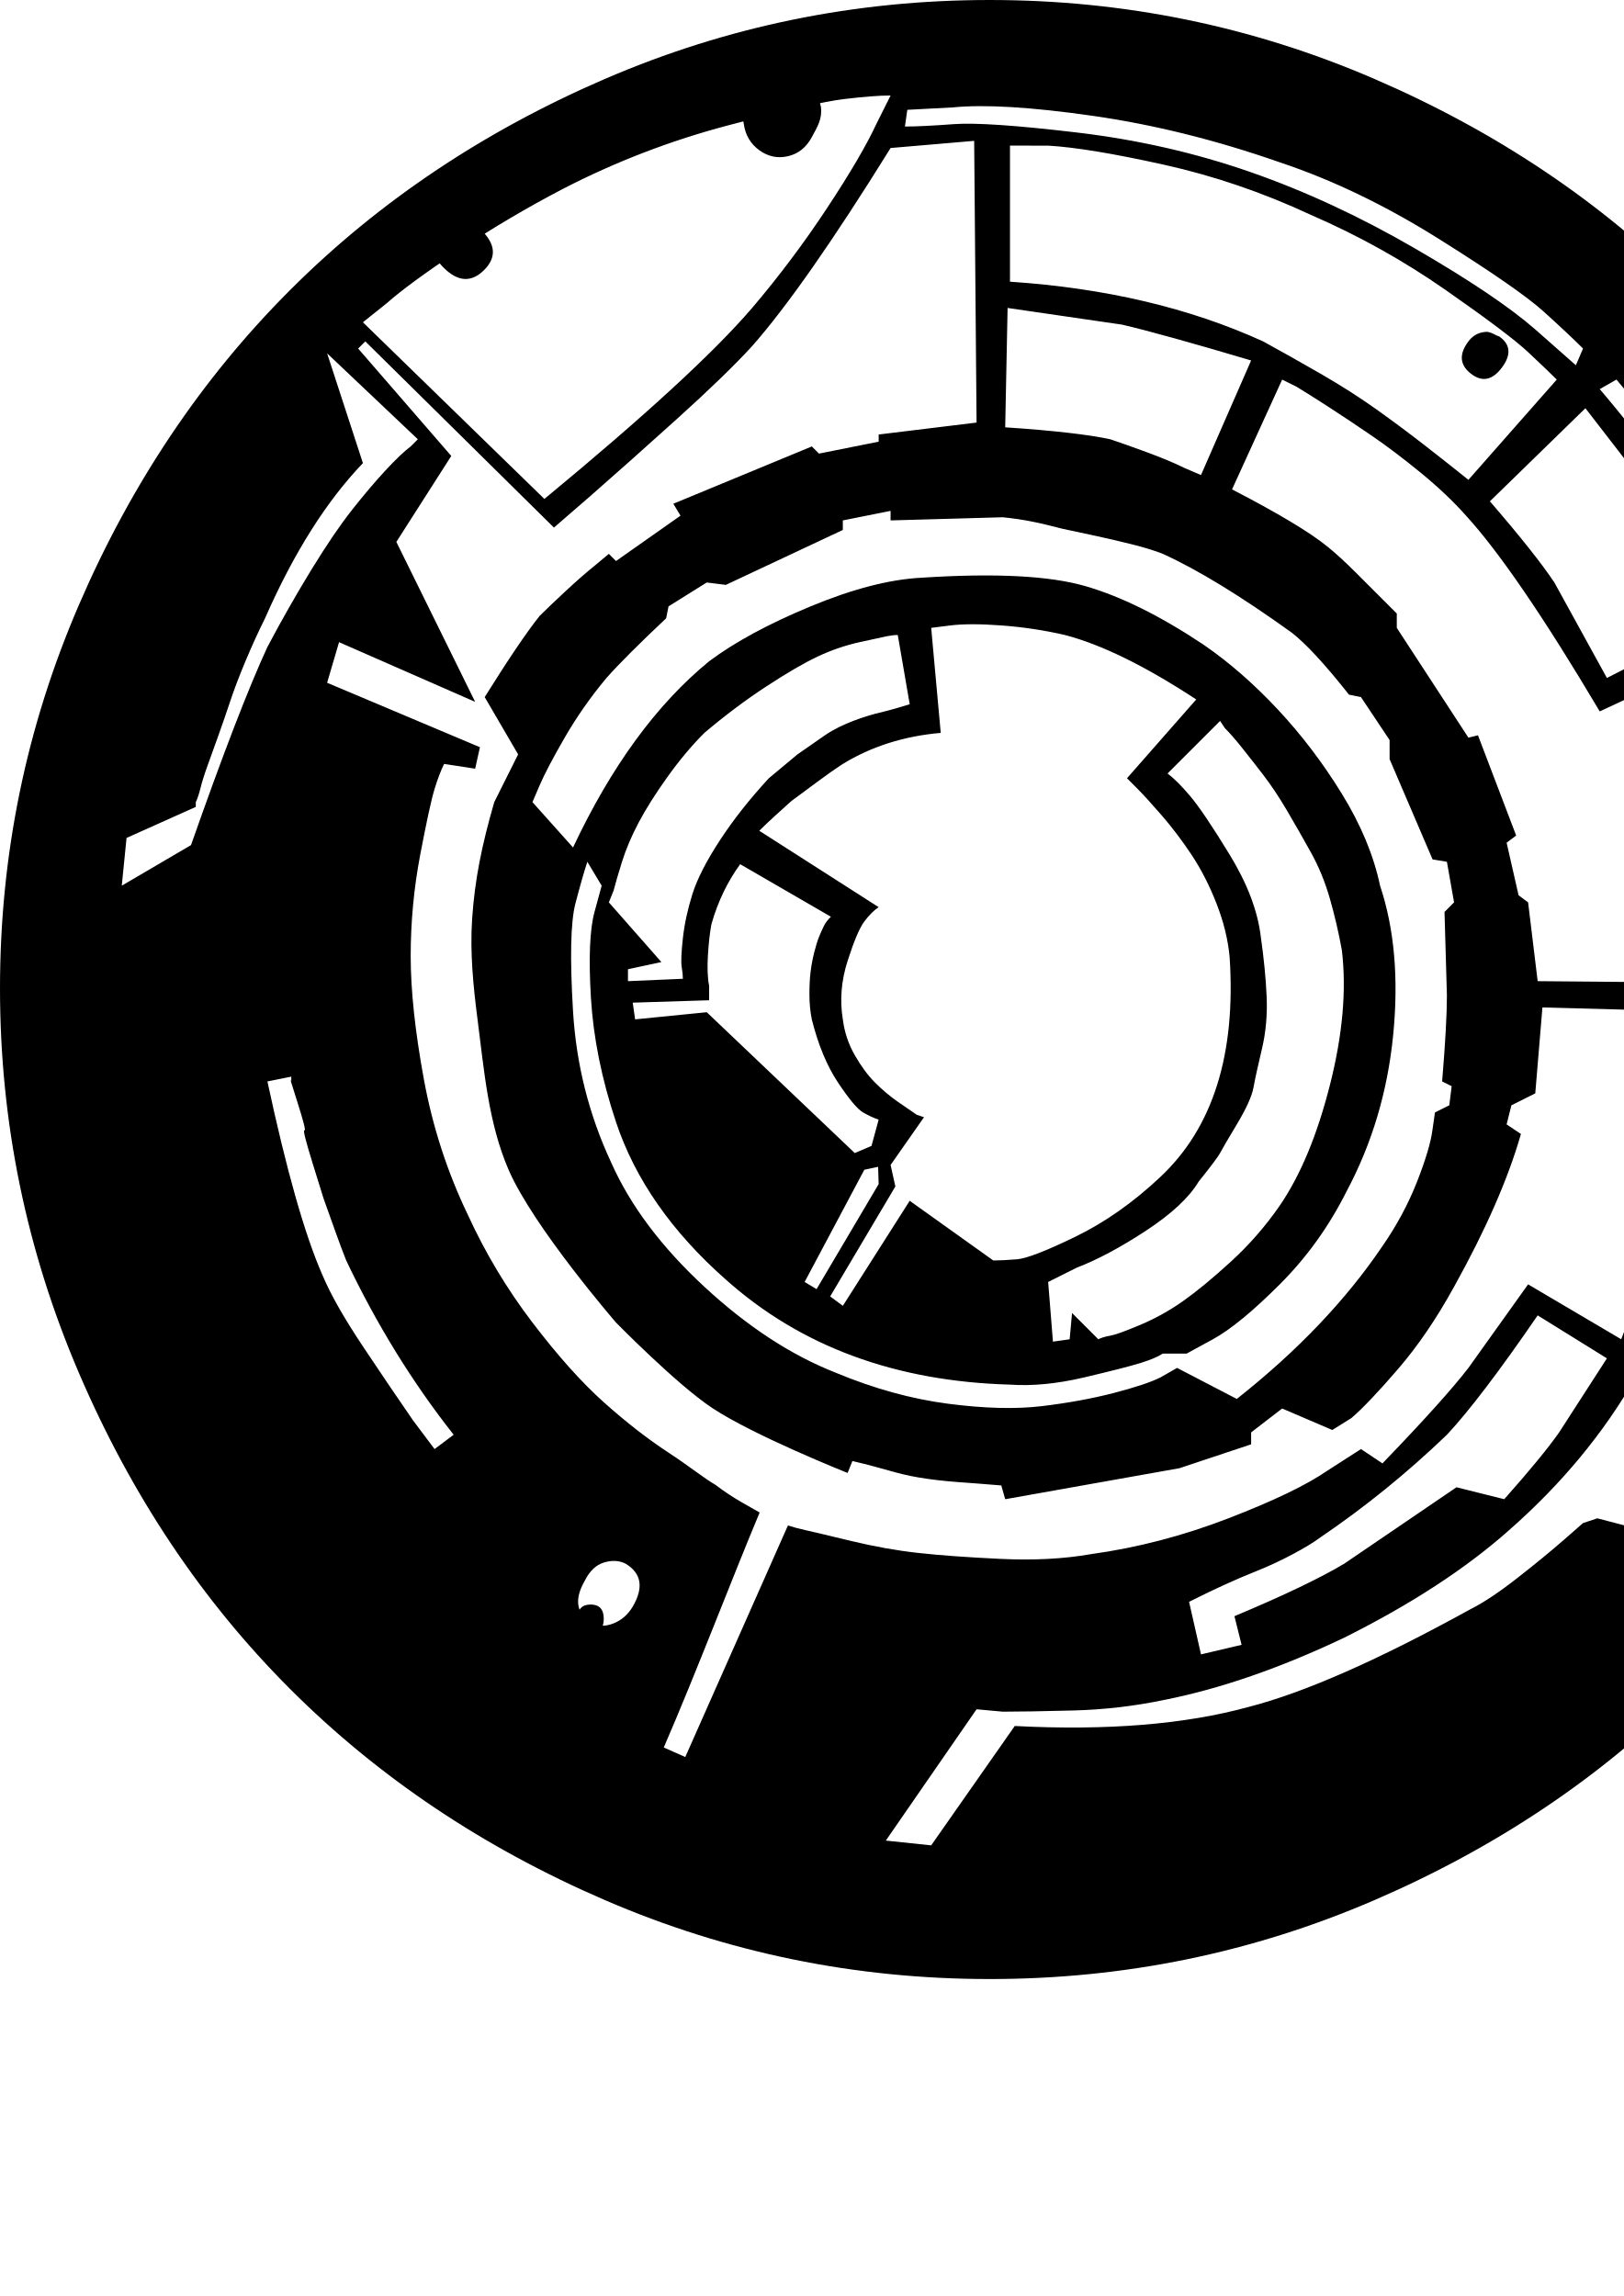
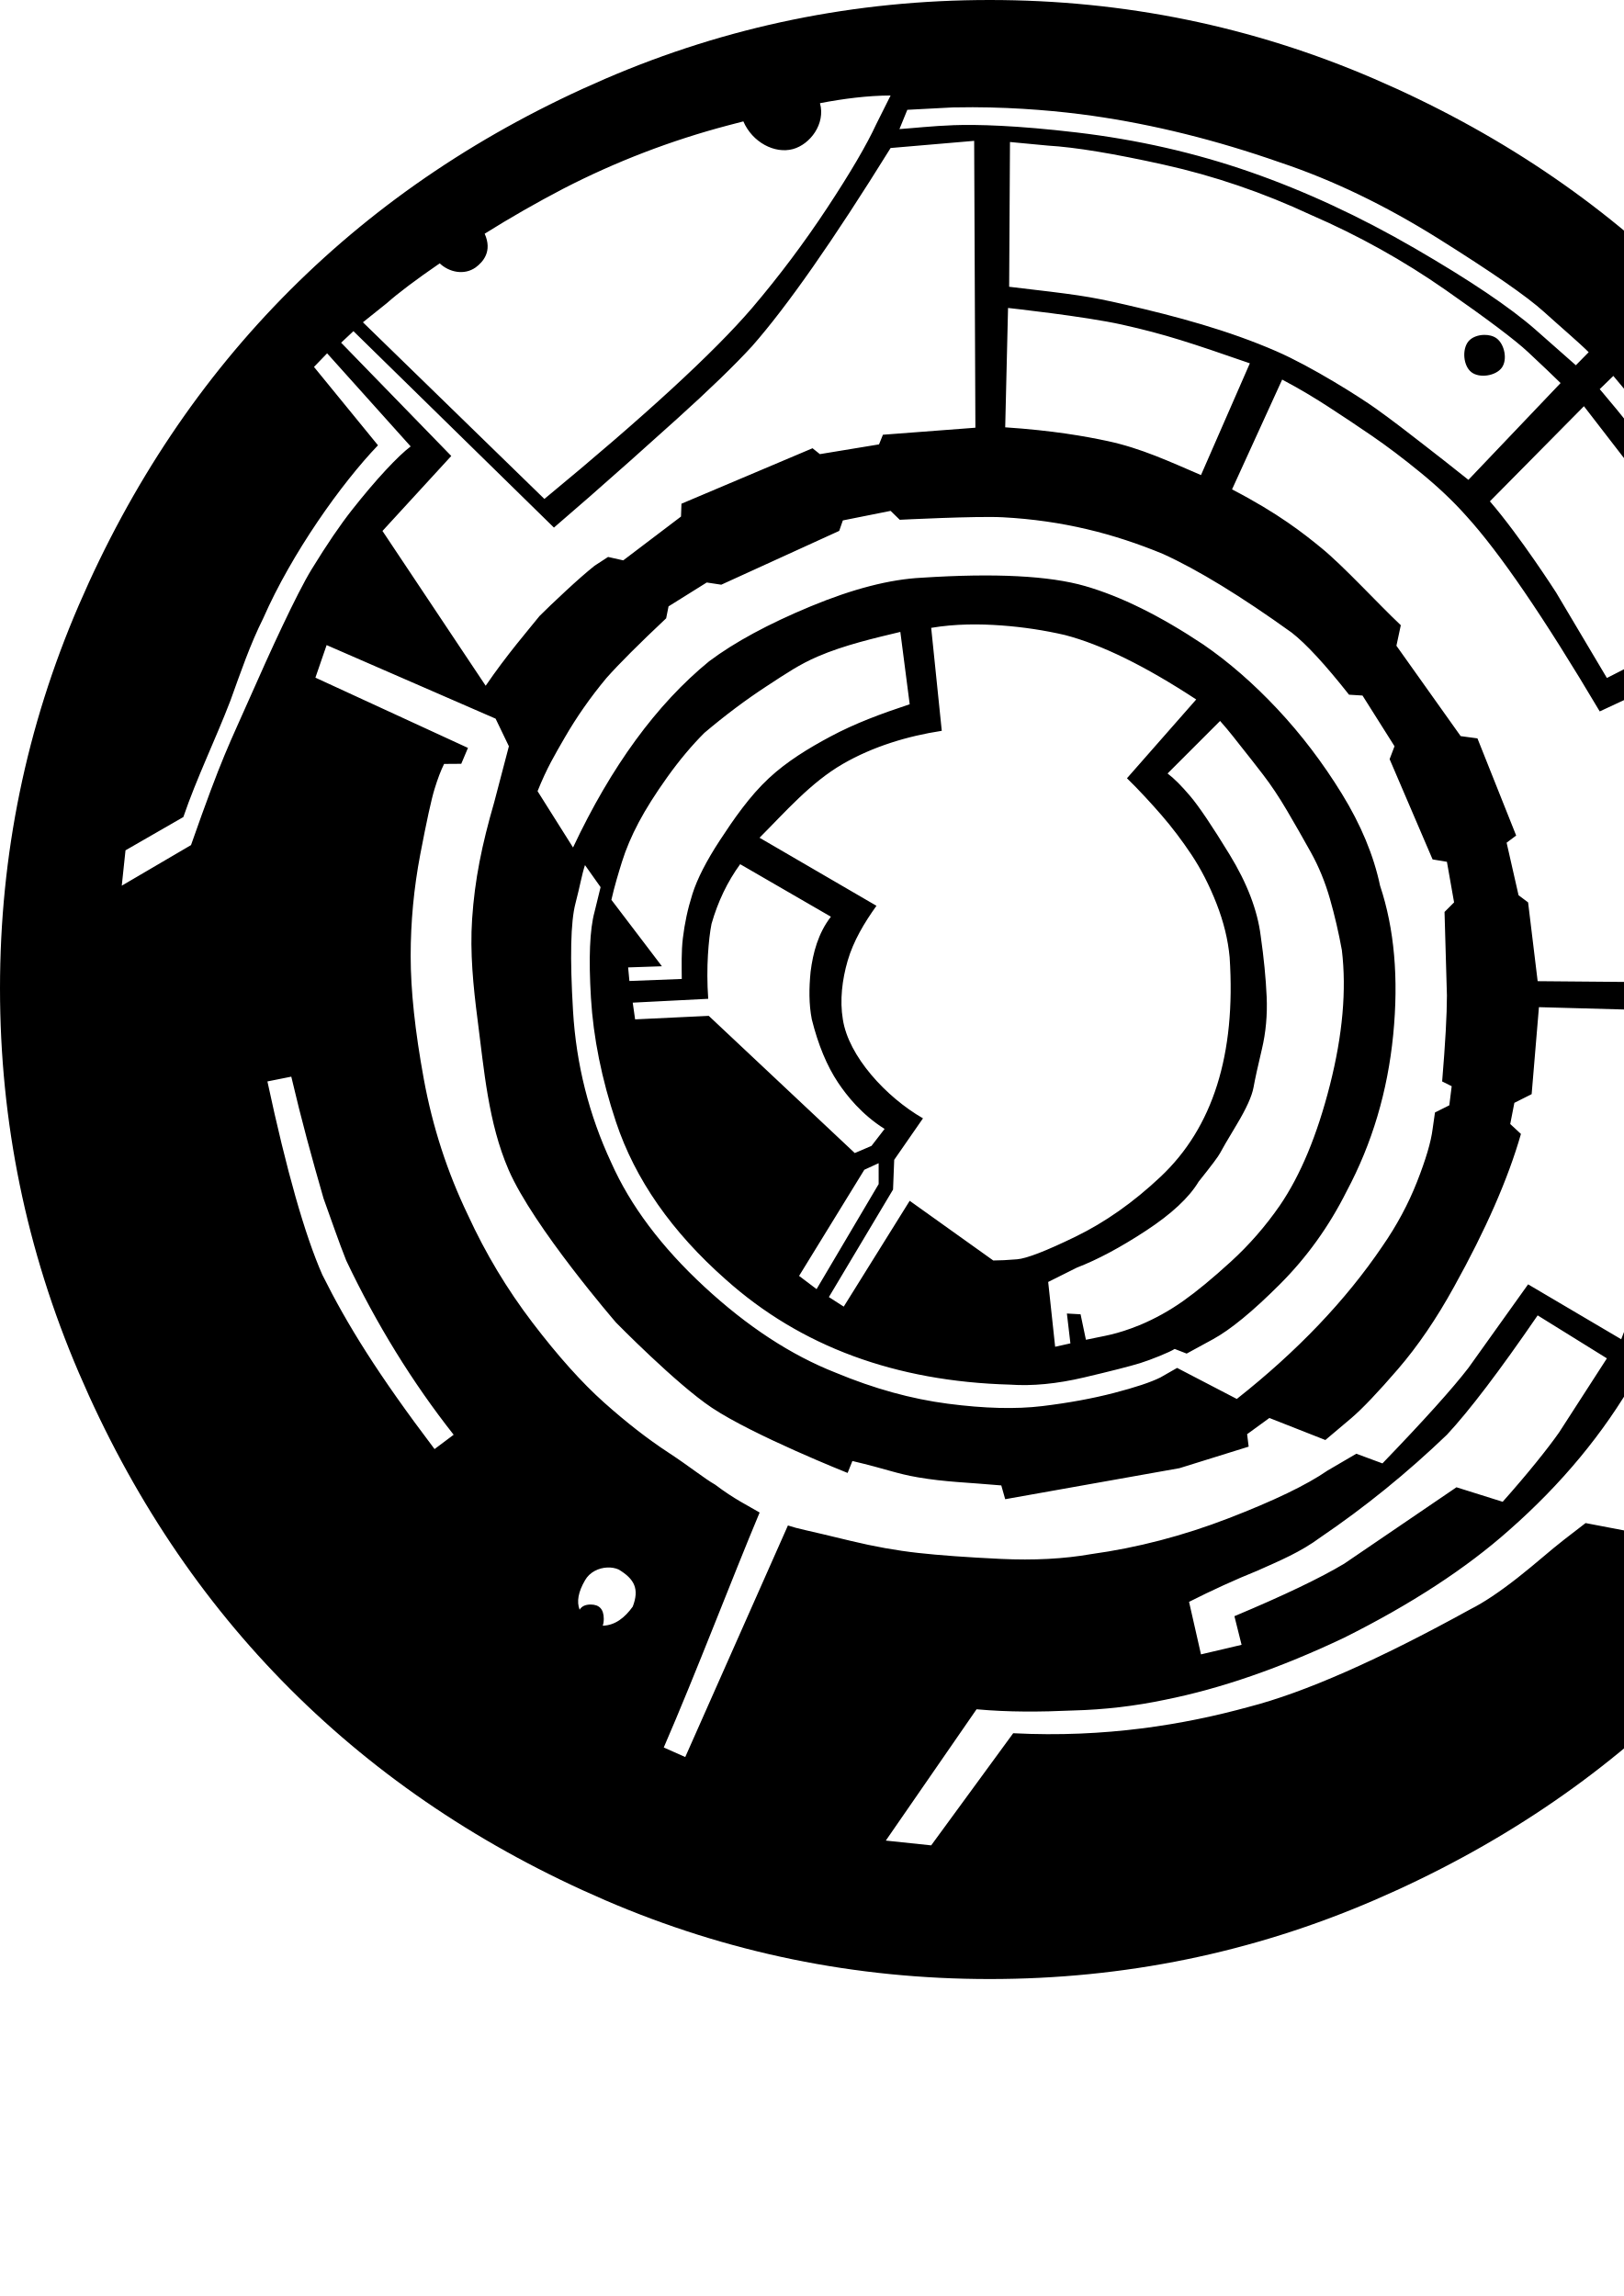
<svg xmlns="http://www.w3.org/2000/svg" width="210mm" height="297mm" viewBox="0 0 210 297" version="1.1" id="svg5632">
  <defs id="defs5626" />
+   <circle style="display:none;fill:#ff0000;stroke-width:0.566" id="path831" cx="274.4" cy="-37.889" r="248.474" />
  <g id="layer1">
-     <path d="m 221.105,115.802 v 0 c 0,1.029 -0.36,1.904 -1.081,2.625 -0.721,0.721 -1.595,1.081 -2.625,1.081 -1.029,0 -1.904,-0.36 -2.625,-1.081 -0.721,-0.721 -1.081,-1.595 -1.081,-2.625 0,-1.029 0.36,-1.853 1.081,-2.47 0.721,-0.618 1.595,-0.926 2.625,-0.926 1.235,0 2.162,0.412 2.779,1.235 0.417,0.452 0.715,1.101 0.926,2.162 z M 193.93,43.542 c 1.441,1.029 1.544,2.368 0.309,4.014 -1.235,1.647 -2.573,1.904 -4.014,0.772 -1.441,-1.132 -1.544,-2.522 -0.309,-4.169 0.618,-0.823 1.441,-1.235 2.47,-1.235 0.843,0.183 0.864,0.394 1.544,0.618 z M 128,0 c 17.396,0 33.969,3.397 49.718,10.191 15.749,6.794 29.337,15.903 40.762,27.329 11.426,11.426 20.536,25.013 27.329,40.762 C 252.603,94.031 256,110.552 256,127.846 c 0,17.293 -3.397,33.866 -10.191,49.718 -6.794,15.852 -15.903,29.491 -27.329,40.917 -11.426,11.426 -25.013,20.536 -40.762,27.329 C 161.969,252.603 145.396,256 128,256 110.604,256 94.031,252.603 78.282,245.809 62.533,239.016 48.946,229.906 37.52,218.48 26.094,207.054 16.984,193.415 10.191,177.563 3.397,161.711 0,145.139 0,127.846 0,110.552 3.397,94.031 10.191,78.282 16.984,62.533 26.094,48.946 37.52,37.52 48.946,26.094 62.533,16.984 78.282,10.191 94.031,3.397 110.604,0 128,0 Z m -13.433,238.089 5.867,0.618 10.808,-15.44 c 11.94,0.618 22.028,-0.206 30.263,-2.47 7.205,-1.853 16.778,-6.073 28.719,-12.661 1.647,-0.823 3.654,-2.162 6.022,-4.014 2.368,-1.853 4.375,-3.5 6.022,-4.941 l 2.47,-2.162 1.853,-0.618 12.97,3.397 c 6.176,-9.058 10.396,-15.852 12.661,-20.381 1.029,-2.265 3.294,-9.264 6.794,-20.999 l 1.544,-6.485 -0.926,-0.926 -20.072,4.014 c -2.676,10.705 -5.353,18.425 -8.029,23.16 -4.117,7.205 -9.573,13.793 -16.367,19.764 -5.559,4.941 -12.661,9.573 -21.308,13.896 -8.235,3.912 -15.955,6.588 -23.16,8.029 -3.912,0.823 -7.875,1.287 -11.889,1.39 -4.014,0.103 -7.051,0.154 -9.11,0.154 l -3.397,-0.309 z M 125.993,18.22 115.185,19.146 c -7.411,11.94 -13.382,20.484 -17.911,25.631 -2.265,2.47 -5.507,5.61 -9.727,9.419 -4.22,3.809 -7.977,7.154 -11.271,10.036 l -4.632,4.014 -24.396,-24.087 -0.926,0.926 12.043,13.896 -7.103,11.117 10.191,20.69 -17.602,-7.72 -1.544,5.25 19.764,8.338 -0.618,2.779 -4.014,-0.618 c -0.412,0.823 -0.823,1.904 -1.235,3.242 -0.412,1.338 -1.029,4.169 -1.853,8.492 -0.823,4.323 -1.235,8.698 -1.235,13.124 0,4.426 0.566,9.727 1.698,15.904 1.132,6.176 3.037,12.043 5.713,17.602 2.265,4.941 5.044,9.573 8.338,13.896 3.294,4.323 6.382,7.772 9.264,10.345 2.882,2.573 5.661,4.735 8.338,6.485 2.676,1.75 4.593,3.32 6.034,4.144 2.495,1.891 4.22,2.691 5.747,3.601 -3.555,8.477 -8.193,20.686 -12.399,30.393 l 2.779,1.235 13.279,-29.954 c 0.618,0.206 1.39,0.412 2.316,0.618 0.926,0.206 2.882,0.669 5.867,1.39 2.985,0.721 5.867,1.235 8.647,1.544 2.779,0.309 6.331,0.566 10.654,0.772 4.323,0.206 8.235,-1e-5 11.735,-0.618 5.97,-0.823 11.889,-2.368 17.756,-4.632 5.867,-2.265 10.139,-4.323 12.815,-6.176 l 4.323,-2.779 2.779,1.853 c 5.353,-5.559 9.058,-9.676 11.117,-12.352 l 7.72,-10.808 12.043,7.103 c 2.059,-5.353 3.397,-9.058 4.014,-11.117 l 1.853,-9.264 17.293,-4.632 c 0.618,-4.117 1.029,-7.103 1.235,-8.955 v -8.029 l -34.586,-0.926 -0.926,11.117 -3.088,1.544 -0.618,2.47 1.853,1.235 c -1.647,5.764 -4.529,12.352 -8.647,19.764 -2.265,4.117 -4.684,7.669 -7.257,10.654 -2.573,2.985 -4.581,5.095 -6.022,6.331 l -2.47,1.544 -6.485,-2.779 -4.014,3.088 v 1.544 l -9.264,3.088 -22.543,4.014 -0.506,-1.782 c -4.352,-0.39 -7.226,-0.435 -10.786,-1.048 -2.868,-0.494 -3.918,-1.036 -8.471,-2.111 l -0.618,1.544 c 0,0 -12.148,-4.834 -17.551,-8.43 -4.605,-3.065 -12.403,-11.025 -12.403,-11.025 0,0 -10.7,-12.372 -13.896,-19.764 -2.628,-6.078 -3.164,-12.888 -4.014,-19.455 -0.556,-4.294 -0.988,-8.65 -0.701,-12.97 0.341,-5.122 1.259,-9.586 2.862,-15.131 l 3.088,-6.176 -4.323,-7.411 c 3.088,-4.941 5.456,-8.441 7.103,-10.499 0.823,-0.823 1.956,-1.904 3.397,-3.242 1.441,-1.338 2.676,-2.419 3.706,-3.242 l 1.853,-1.544 0.926,0.926 8.338,-5.867 -0.926,-1.544 17.911,-7.411 0.926,0.926 7.72,-1.544 v -0.926 l 12.661,-1.544 z m 29.337,195.783 5.25,-1.235 -0.926,-3.706 c 6.382,-2.676 11.117,-4.941 14.205,-6.794 l 14.514,-9.882 6.176,1.544 c 3.294,-3.706 5.661,-6.588 7.103,-8.647 l 6.176,-9.573 -8.955,-5.559 c -4.941,7.205 -8.852,12.352 -11.735,15.44 -5.147,4.941 -10.602,9.367 -16.367,13.279 -0.823,0.618 -2.007,1.338 -3.551,2.162 -1.544,0.823 -3.088,1.544 -4.632,2.162 -1.544,0.618 -2.985,1.235 -4.323,1.853 -1.338,0.618 -2.419,1.132 -3.242,1.544 l -1.235,0.618 z M 80.907,202.268 c -0.823,-0.412 -1.75,-0.463 -2.779,-0.154 -1.029,0.309 -1.853,1.081 -2.47,2.316 -1.441,2.47 -1.132,4.323 0.926,5.559 0.823,0.412 1.75,0.412 2.779,0 1.029,-0.412 1.853,-1.132 2.47,-2.162 1.441,-2.47 1.132,-4.323 -0.926,-5.559 z M 34.586,139.889 c 2.47,11.529 4.838,19.866 7.103,25.013 1.029,2.47 2.779,5.559 5.25,9.264 2.47,3.706 4.632,6.897 6.485,9.573 l 2.779,3.706 2.47,-1.853 c -5.353,-6.794 -9.985,-14.308 -13.896,-22.543 -0.412,-1.029 -0.875,-2.265 -1.39,-3.706 l -1.544,-4.323 -1.39,-4.478 c -0.926,-2.985 -1.287,-4.426 -1.081,-4.323 0.206,0.103 -0.103,-1.132 -0.926,-3.706 -0.823,-2.573 -1.081,-3.448 -0.772,-2.625 v -0.618 z m 39.527,-30.263 c 4.941,-10.499 10.808,-18.528 17.602,-24.087 3.294,-2.47 7.669,-4.838 13.124,-7.103 5.456,-2.265 10.242,-3.5 14.359,-3.706 9.47,-0.618 16.521,-0.257 21.153,1.081 4.632,1.338 9.727,3.86 15.286,7.566 3.294,2.265 6.485,5.044 9.573,8.338 3.088,3.294 5.867,6.948 8.338,10.963 2.47,4.014 4.117,7.977 4.941,11.889 1.853,5.559 2.419,11.992 1.698,19.3 -0.721,7.308 -2.728,14.051 -6.022,20.227 -2.265,4.529 -5.147,8.544 -8.647,12.043 -3.5,3.5 -6.382,5.867 -8.647,7.103 l -3.397,1.853 h -3.088 c -0.618,0.412 -1.595,0.823 -2.934,1.235 -1.338,0.412 -3.757,1.029 -7.257,1.853 -3.5,0.823 -6.691,1.132 -9.573,0.926 -14.823,-0.412 -27.072,-4.941 -36.748,-13.587 -7,-6.176 -11.735,-12.97 -14.205,-20.381 -1.853,-5.559 -2.934,-10.911 -3.242,-16.058 -0.309,-5.147 -0.154,-8.852 0.463,-11.117 l 0.926,-3.397 -1.853,-3.088 c -0.412,1.235 -0.926,3.037 -1.544,5.404 -0.618,2.368 -0.721,7 -0.309,13.896 0.412,6.897 2.059,13.433 4.941,19.609 2.47,5.559 6.485,10.911 12.043,16.058 5.559,5.147 11.22,8.852 16.984,11.117 4.941,2.059 9.779,3.397 14.514,4.014 4.735,0.618 8.801,0.721 12.198,0.309 3.397,-0.412 6.485,-0.978 9.264,-1.698 2.779,-0.721 4.786,-1.39 6.022,-2.007 l 2.162,-1.235 7.72,4.014 c 7.823,-6.176 14.102,-12.764 18.837,-19.764 1.853,-2.676 3.345,-5.456 4.478,-8.338 1.132,-2.882 1.801,-5.147 2.007,-6.794 l 0.309,-2.162 1.853,-0.926 0.309,-2.47 -1.235,-0.618 c 0.412,-4.941 0.618,-8.647 0.618,-11.117 l -0.309,-10.808 1.235,-1.235 -0.926,-5.25 -1.853,-0.309 -5.559,-12.97 v -2.47 l -3.706,-5.559 -1.544,-0.309 c -3.088,-3.912 -5.559,-6.588 -7.411,-8.029 -6.588,-4.735 -12.146,-8.132 -16.676,-10.191 -1.029,-0.412 -2.368,-0.823 -4.014,-1.235 -1.647,-0.412 -3.191,-0.772 -4.632,-1.081 l -4.323,-0.926 c -3.072,-0.793 -4.873,-1.195 -7.72,-1.488 l -14.514,0.407 V 66.084 l -6.176,1.235 v 1.235 l -15.131,7.103 -2.47,-0.309 -4.941,3.088 -0.309,1.544 c -3.5,3.294 -6.073,5.867 -7.72,7.72 -2.059,2.47 -3.86,5.044 -5.404,7.72 -1.544,2.676 -2.625,4.735 -3.242,6.176 l -0.926,2.162 z m 83.686,-16.367 -6.794,6.794 c 0.823,0.618 1.801,1.595 2.934,2.934 1.132,1.338 2.831,3.86 5.095,7.566 2.265,3.706 3.603,7.205 4.014,10.499 0.412,2.882 0.669,5.507 0.772,7.875 0.103,2.368 -0.103,4.632 -0.618,6.794 -0.515,2.162 -0.875,3.809 -1.081,4.941 -0.206,1.132 -0.926,2.728 -2.162,4.786 -1.235,2.059 -1.956,3.294 -2.162,3.706 -0.206,0.412 -1.132,1.647 -2.779,3.706 -1.235,2.059 -3.5,4.169 -6.794,6.331 -3.294,2.162 -6.279,3.757 -8.955,4.786 l -3.706,1.853 0.618,7.72 2.162,-0.309 0.309,-3.397 3.397,3.397 c 0.412,-0.206 0.926,-0.36 1.544,-0.463 0.618,-0.103 1.904,-0.566 3.86,-1.39 1.956,-0.823 3.809,-1.853 5.559,-3.088 1.75,-1.235 3.809,-2.934 6.176,-5.095 2.368,-2.162 4.478,-4.581 6.331,-7.257 2.676,-3.912 4.838,-9.11 6.485,-15.595 1.647,-6.485 2.162,-12.301 1.544,-17.448 -0.412,-2.265 -0.926,-4.478 -1.544,-6.639 -0.618,-2.162 -1.441,-4.169 -2.47,-6.022 -1.029,-1.853 -2.059,-3.654 -3.088,-5.404 -1.029,-1.75 -2.059,-3.294 -3.088,-4.632 -1.029,-1.338 -1.956,-2.522 -2.779,-3.551 -0.823,-1.029 -1.544,-1.853 -2.162,-2.47 z m -37.365,-12.043 1.235,13.587 c -4.735,0.412 -8.955,1.75 -12.661,4.014 -2.308,1.505 -4.549,3.275 -6.639,4.786 -1.481,1.344 -2.871,2.562 -4.169,3.86 l 15.44,9.882 c -0.618,0.412 -1.235,1.029 -1.853,1.853 -0.618,0.823 -1.338,2.522 -2.162,5.095 -0.823,2.573 -1.029,5.095 -0.618,7.566 0.206,1.647 0.721,3.191 1.544,4.632 0.823,1.441 1.698,2.625 2.625,3.551 0.926,0.926 1.904,1.75 2.934,2.47 1.029,0.721 1.853,1.287 2.47,1.698 l 0.926,0.309 -4.323,6.176 0.618,2.779 -8.432,14.224 1.639,1.217 8.647,-13.587 10.808,7.72 c 0.823,0 1.853,-0.051 3.088,-0.154 1.235,-0.103 3.757,-1.081 7.566,-2.934 3.809,-1.853 7.463,-4.426 10.963,-7.72 6.794,-6.382 9.779,-15.852 8.955,-28.41 -0.206,-2.265 -0.772,-4.581 -1.698,-6.948 -0.926,-2.368 -2.007,-4.478 -3.242,-6.331 -1.235,-1.853 -2.522,-3.551 -3.86,-5.095 -1.338,-1.544 -2.419,-2.728 -3.242,-3.551 l -1.235,-1.235 8.955,-10.191 c -6.588,-4.323 -12.249,-7.103 -16.984,-8.338 -2.676,-0.618 -5.404,-1.029 -8.183,-1.235 -2.779,-0.206 -4.992,-0.206 -6.639,0 z m -16.367,84.613 1.544,0.926 8.029,-13.587 -0.069,-2.234 -1.784,0.381 z m -22.234,-36.13 0.309,2.162 9.264,-0.926 19.146,18.22 2.162,-0.926 0.926,-3.397 c -0.618,-0.206 -1.287,-0.515 -2.007,-0.926 -0.721,-0.412 -1.801,-1.698 -3.242,-3.86 -1.441,-2.162 -2.573,-4.889 -3.397,-8.183 -0.206,-1.029 -0.309,-2.11 -0.309,-3.242 0,-1.132 0.051,-2.11 0.154,-2.934 0.103,-0.823 0.257,-1.647 0.463,-2.47 0.206,-0.823 0.412,-1.493 0.618,-2.007 0.206,-0.515 0.412,-0.978 0.618,-1.39 0.238,-0.507 0.546,-0.855 0.926,-1.235 L 95.73,111.788 c -1.647,2.265 -2.882,4.838 -3.706,7.72 -0.206,1.029 -0.36,2.368 -0.463,4.014 -0.103,1.647 -0.051,2.985 0.154,4.014 v 1.853 z M 206.9,50.335 c 1.235,1.441 2.882,3.448 4.941,6.022 2.059,2.573 5.404,7.72 10.036,15.44 4.632,7.72 8.08,15.286 10.345,22.697 2.47,7.823 4.014,16.212 4.632,25.168 0.618,8.955 0.618,16.006 0,21.153 l -1.235,7.411 3.088,-0.618 c 0.206,-0.618 0.412,-1.544 0.618,-2.779 0.206,-1.235 0.412,-3.86 0.618,-7.875 0.206,-4.014 0.206,-8.029 0,-12.043 -0.206,-4.014 -0.721,-8.904 -1.544,-14.668 -0.823,-5.764 -2.059,-11.323 -3.706,-16.676 -2.265,-7.617 -5.559,-15.08 -9.882,-22.388 -4.323,-7.308 -8.029,-12.815 -11.117,-16.521 l -4.632,-5.559 z m -47.556,12.97 c 5.97,3.088 10.088,5.559 12.352,7.411 1.029,0.823 2.265,1.956 3.706,3.397 l 3.706,3.706 1.544,1.544 v 1.853 l 9.264,14.205 1.235,-0.309 4.941,12.97 -1.235,0.926 1.544,6.794 1.235,0.926 1.235,10.191 35.513,0.309 c -0.412,-9.676 -1.132,-16.778 -2.162,-21.308 -0.412,-2.265 -1.235,-5.198 -2.47,-8.801 -1.235,-3.603 -2.368,-6.742 -3.397,-9.419 l -1.544,-4.014 -17.911,8.338 c -7.205,-12.146 -12.97,-20.587 -17.293,-25.322 -1.647,-1.853 -3.603,-3.706 -5.867,-5.559 -2.265,-1.853 -4.375,-3.448 -6.331,-4.786 -1.956,-1.338 -3.809,-2.573 -5.559,-3.706 -1.75,-1.132 -3.14,-2.007 -4.169,-2.625 l -1.853,-0.926 z m -80.598,53.423 6.794,7.72 -4.323,0.926 v 1.544 l 7.103,-0.309 c 0,-0.412 -0.051,-0.926 -0.154,-1.544 -0.103,-0.618 -0.051,-1.853 0.154,-3.706 0.206,-1.853 0.618,-3.757 1.235,-5.713 0.618,-1.956 1.801,-4.272 3.551,-6.948 1.75,-2.676 3.86,-5.353 6.331,-8.029 l 3.706,-3.088 3.551,-2.47 c 2.271,-1.578 5.487,-2.512 6.485,-2.779 2.502,-0.599 3.076,-0.824 4.478,-1.235 l -1.544,-8.955 c -0.412,0 -0.875,0.051 -1.39,0.154 -0.515,0.103 -1.698,0.36 -3.551,0.772 -1.853,0.412 -3.654,1.029 -5.404,1.853 -1.75,0.823 -3.963,2.11 -6.639,3.86 -2.676,1.75 -5.353,3.757 -8.029,6.022 -1.647,1.647 -3.242,3.551 -4.786,5.713 -1.544,2.162 -2.779,4.117 -3.706,5.867 -0.926,1.75 -1.647,3.448 -2.162,5.095 -0.515,1.647 -0.875,2.882 -1.081,3.706 z M 42.306,45.703 46.938,59.908 C 42.203,64.849 37.983,71.54 34.277,79.981 c -0.823,1.647 -1.647,3.448 -2.47,5.404 -0.823,1.956 -1.493,3.706 -2.007,5.25 -0.515,1.544 -1.029,3.037 -1.544,4.478 -0.515,1.441 -0.978,2.728 -1.39,3.86 -0.412,1.132 -0.721,2.11 -0.926,2.934 -0.206,0.823 -0.412,1.441 -0.618,1.853 v 0.618 l -8.955,4.014 -0.618,6.176 8.955,-5.25 c 4.117,-11.735 7.411,-20.278 9.882,-25.631 1.853,-3.5 3.757,-6.845 5.713,-10.036 1.956,-3.191 3.706,-5.764 5.25,-7.72 1.544,-1.956 2.985,-3.654 4.323,-5.095 1.338,-1.441 2.419,-2.47 3.242,-3.088 l 0.926,-0.926 z M 192.695,64.849 c 3.912,4.529 6.691,8.029 8.338,10.499 l 6.794,12.352 15.131,-7.72 c -3.088,-6.176 -5.559,-10.705 -7.411,-13.587 L 205.047,52.806 Z M 46.938,41.689 70.408,64.54 C 83.378,53.835 92.333,45.6 97.274,39.836 c 3.5,-4.117 6.742,-8.441 9.727,-12.97 2.985,-4.529 5.095,-8.132 6.331,-10.808 l 1.853,-3.706 c -1.441,0 -3.448,0.154 -6.022,0.463 -2.573,0.309 -7.566,1.441 -14.977,3.397 -7.411,1.956 -14.514,4.684 -21.308,8.183 -4.735,2.47 -9.264,5.147 -13.587,8.029 -4.323,2.882 -7.411,5.147 -9.264,6.794 z M 130.625,18.837 v 17.602 c 12.352,0.823 23.263,3.397 32.733,7.72 2.265,1.235 4.735,2.625 7.411,4.169 2.676,1.544 5.095,3.088 7.257,4.632 2.162,1.544 4.169,3.037 6.022,4.478 1.853,1.441 3.294,2.573 4.323,3.397 l 1.544,1.235 11.426,-12.97 c -0.823,-0.823 -2.059,-2.007 -3.706,-3.551 -1.647,-1.544 -5.198,-4.22 -10.654,-8.029 -5.456,-3.809 -11.271,-7.051 -17.448,-9.727 -6.176,-2.882 -12.507,-5.044 -18.992,-6.485 -6.485,-1.441 -11.477,-2.265 -14.977,-2.47 z m -0.309,20.999 -0.309,15.44 c 6.176,0.412 10.705,0.926 13.587,1.544 1.235,0.412 2.831,0.978 4.786,1.698 1.956,0.721 3.551,1.39 4.786,2.007 l 2.162,0.926 6.485,-14.823 c -7.617,-2.265 -13.176,-3.809 -16.676,-4.632 z m -12.97,-25.631 -0.309,2.162 c 1.441,0 3.551,-0.103 6.331,-0.309 2.779,-0.206 8.08,0.154 15.904,1.081 7.823,0.926 15.286,2.625 22.388,5.095 7.103,2.47 14.205,5.764 21.308,9.882 7.103,4.117 12.301,7.617 15.595,10.499 l 5.25,4.632 0.926,-2.162 c -1.235,-1.235 -2.934,-2.831 -5.095,-4.786 -2.162,-1.956 -6.691,-5.095 -13.587,-9.419 -6.897,-4.323 -13.742,-7.617 -20.536,-9.882 -8.235,-2.882 -16.315,-4.889 -24.241,-6.022 -7.926,-1.132 -13.948,-1.493 -18.065,-1.081 z M 62.154,29.676 c 1.956,1.853 2.11,3.603 0.463,5.25 -1.647,1.647 -3.397,1.544 -5.25,-0.309 -1.853,-1.853 -2.007,-3.603 -0.463,-5.25 1.544,-1.647 3.294,-1.544 5.25,0.309 z M 106.171,13.814 c 0.206,1.544 -0.452,2.584 -1.173,3.922 -0.721,1.338 -1.75,2.162 -3.088,2.47 -1.338,0.309 -2.573,0.051 -3.706,-0.772 -1.132,-0.823 -1.801,-1.956 -2.007,-3.397 -0.206,-1.029 -0.154,-2.007 0.154,-2.934 2.224,-4.367 9.061,-3.367 9.819,0.71 z M 74.691,209.407 c 0,-1.235 0.566,-1.853 1.698,-1.853 1.132,0 1.698,0.618 1.698,1.853 0,1.235 -0.566,1.853 -1.698,1.853 -1.132,0 -1.698,-0.618 -1.698,-1.853 z" id="path68" style="display:inline;stroke-width:0.309" />
+     <path id="path68" style="display:inline;stroke-width:1.167" d="M 483.779,0 C 418.03,0 355.393,12.839 295.869,38.516 236.345,64.193 184.991,98.622 141.807,141.807 98.622,184.991 64.193,236.345 38.516,295.869 12.839,355.393 0,417.835 0,483.195 c 0,65.36 12.839,127.997 38.516,187.91 25.677,59.913 60.107,111.462 103.291,154.646 43.184,43.184 94.538,77.614 154.062,103.291 59.524,25.677 122.161,38.516 187.91,38.516 65.749,0 128.386,-12.839 187.91,-38.516 59.524,-25.677 110.878,-60.107 154.062,-103.291 43.184,-43.184 77.614,-94.733 103.291,-154.646 25.677,-59.913 38.516,-122.55 38.516,-187.91 0,-65.36 -12.839,-127.802 -38.516,-187.326 C 903.366,236.345 868.936,184.991 825.752,141.807 782.568,98.622 731.214,64.193 671.689,38.516 612.165,12.839 549.528,0 483.779,0 Z m -48.436,46.686 -7.004,14.006 c -4.669,10.115 -12.643,23.732 -23.926,40.85 -11.282,17.118 -23.538,33.458 -36.766,49.02 -18.674,21.787 -52.521,52.91 -101.541,93.371 l -88.701,-86.367 11.67,-9.338 c 5.608,-4.985 14.263,-11.494 25.859,-19.473 4.634,4.375 11.967,5.923 17.518,2.033 3.727,-2.748 8.313,-7.908 4.465,-16.526 12.415,-7.78 25.256,-15.135 38.527,-22.059 25.677,-13.228 52.522,-23.536 80.533,-30.928 2.568,-0.678 4.974,-1.3 7.389,-1.926 4.413,10.215 15.289,15.954 24.217,13.541 8.384,-2.266 16.05,-12.32 13.238,-22.441 11.362,-2.188 23.231,-3.718 34.521,-3.764 z m 40.15,5.74 c 22.62,0.058 43.271,2.014 58.473,4.18 29.957,4.28 60.497,11.866 91.621,22.76 25.677,8.559 51.547,21.01 77.613,37.35 26.066,16.34 43.185,28.206 51.355,35.598 8.17,7.392 17.357,15.206 22.025,19.875 l -6.27,6.385 -19.842,-17.508 C 738.021,150.171 718.375,136.945 691.531,121.383 664.687,105.821 637.842,93.37 610.998,84.033 584.154,74.696 555.948,68.277 526.381,64.775 c -29.568,-3.501 -49.037,-3.977 -60.109,-3.578 -10.526,0.38 -20.205,1.487 -26.604,1.912 l 3.846,-9.422 22.176,-1.166 c 3.302,-0.074 6.573,-0.104 9.805,-0.096 z m 0.699,16.436 0.6,140.248 -45.201,3.436 -1.906,4.715 -28.91,4.766 -3.59,-2.877 -64.074,27.117 -0.225,6.279 -28.229,21.418 -7.416,-1.672 -6.625,4.32 c -3.89,3.112 -8.559,7.198 -14.006,12.256 -5.447,5.058 -9.726,9.143 -12.838,12.256 -5.325,6.657 -16.06,19.017 -26.359,34.141 l -50.454,-75.679 33.629,-36.66 -53.84,-55.381 6.02,-5.643 98.008,96.037 17.506,-15.172 c 12.449,-10.893 26.651,-23.537 42.602,-37.932 15.951,-14.395 28.205,-26.262 36.764,-35.6 17.118,-19.452 39.684,-51.742 67.695,-96.871 z m 17.508,0.566 18.674,1.768 c 13.228,0.778 32.096,3.891 56.605,9.338 24.51,5.447 48.437,13.616 71.779,24.51 23.343,10.115 45.324,22.369 65.943,36.764 20.619,14.395 34.041,24.51 40.266,30.346 6.225,5.836 12.769,12.009 15.881,15.121 l -45.059,47.322 c -7.624,-6.134 -16.172,-12.767 -22.428,-17.635 -7.003,-5.447 -14.59,-11.34 -22.76,-17.176 -8.17,-5.836 -31.462,-20.544 -48.604,-28.02 -23.648,-10.313 -48.81,-17.054 -73.953,-22.836 -18.652,-4.289 -23.935,-4.862 -56.748,-8.727 z m -0.945,81.133 c 0,0 37.454,4.072 55.801,8.17 21.208,4.737 33.858,9.012 62.395,18.896 l -23.879,54.635 c -15.583,-6.678 -29.202,-13.087 -45.602,-16.615 -10.893,-2.334 -26.763,-5.172 -50.105,-6.729 z m 232.654,13.166 c -2.967,0.068 -5.967,1.156 -7.619,3.174 -3.191,3.898 -2.53,11.937 1.436,15.043 3.954,3.097 11.965,1.869 14.904,-2.203 2.828,-3.919 1.351,-11.369 -2.506,-14.281 -1.619,-1.222 -3.907,-1.785 -6.215,-1.732 z m -565.512,9.01 40.85,45.52 c -3.112,2.334 -7.198,6.223 -12.256,11.67 -5.058,5.447 -10.504,11.866 -16.34,19.258 -5.836,7.392 -12.448,17.119 -19.84,29.18 -7.392,12.06 -20.668,41.121 -29.928,62.175 -10.495,23.864 -13.452,28.278 -29.014,72.629 l -33.848,19.842 1.83,-17.283 28.275,-16.278 c 6.465,-18.953 15.78,-38.088 23,-56.894 5.163,-14.284 9.561,-27.262 16.04,-40.266 14.006,-31.902 38.203,-65.912 56.1,-84.586 l -31.28,-38.308 z m 628.738,11.055 19.023,22.793 c 11.671,14.006 25.678,34.819 42.018,62.441 16.34,27.622 28.791,55.828 37.35,84.617 6.225,20.23 10.892,41.241 14.004,63.027 3.112,21.787 5.058,40.265 5.836,55.438 0.778,15.173 0.778,30.347 0,45.52 -0.778,15.173 -1.556,25.093 -2.334,29.762 -0.778,4.669 -1.556,8.17 -2.334,10.504 l -11.672,2.334 4.67,-28.01 c 2.334,-19.452 2.334,-46.102 0,-79.949 -2.334,-33.847 -8.171,-65.556 -17.508,-95.123 -8.559,-28.011 -21.593,-56.607 -39.1,-85.785 -17.507,-29.178 -30.151,-48.629 -37.932,-58.355 -7.781,-9.726 -14.005,-17.313 -18.674,-22.76 z m -161.883,1.785 c 9.796,5.197 16.529,9.393 22.76,13.422 6.614,4.28 13.616,8.948 21.008,14.006 7.392,5.058 15.369,11.087 23.928,18.09 8.559,7.003 15.949,14.005 22.174,21.008 16.34,17.896 38.128,49.8 65.361,95.707 l 67.693,-31.514 5.836,15.172 c 3.89,10.115 8.169,21.983 12.838,35.6 4.669,13.617 7.782,24.703 9.338,33.262 3.89,17.118 6.614,43.963 8.17,80.533 l -134.221,-1.166 -4.67,-38.516 -4.668,-3.502 L 736.465,412 l 4.67,-3.502 -18.928,-47.504 -8.203,-1.105 -31.404,-44.182 2.143,-10.037 c -11.601,-10.959 -27.893,-28.838 -38.869,-37.793 -8.559,-7.003 -21.064,-16.942 -43.629,-28.613 z m 147.512,13.021 40.398,52.338 c 7.003,10.893 16.34,28.011 28.012,51.354 l -57.191,29.178 -24.822,-41.787 c 0,0 -17.583,-27.462 -32.367,-44.58 z m -338.922,51.17 4.481,4.354 c 0,0 37.424,-1.898 50.374,-1.223 29.29,1.568 54.251,8 78.197,17.879 17.118,7.781 38.126,20.619 63.025,38.516 7.003,5.447 16.34,15.562 28.012,30.346 l 6.594,0.408 15.646,24.797 -2.398,6.307 21.008,49.02 7.004,1.168 3.502,19.842 -4.67,4.668 1.168,40.85 c 0,9.337 -0.778,23.343 -2.334,42.018 l 4.668,2.334 -1.168,9.338 -7.002,3.5 -1.168,8.17 c -0.778,6.225 -3.306,14.784 -7.586,25.678 -4.28,10.893 -9.921,21.396 -16.924,31.512 -17.896,26.455 -41.628,51.354 -71.195,74.697 l -29.178,-15.172 -8.17,4.668 c -4.669,2.334 -12.256,4.863 -22.76,7.586 -10.504,2.723 -22.175,4.864 -35.014,6.42 -12.839,1.556 -28.205,1.168 -46.102,-1.166 -17.896,-2.334 -36.183,-7.393 -54.857,-15.174 -21.787,-8.559 -43.183,-22.565 -64.191,-42.018 -21.009,-19.452 -36.182,-39.683 -45.52,-60.691 -10.893,-23.343 -17.118,-48.047 -18.674,-74.113 -1.556,-26.066 -1.166,-43.573 1.168,-52.521 2.334,-8.948 3.119,-14.148 4.675,-18.817 l 7.627,10.779 -2.966,12.124 c -2.334,8.559 -2.917,22.565 -1.75,42.018 1.167,19.452 5.253,39.683 12.256,60.691 9.337,28.011 27.232,53.688 53.688,77.031 36.57,32.68 82.868,49.797 138.891,51.354 10.893,0.778 22.952,-0.39 36.18,-3.502 13.228,-3.112 22.37,-5.446 27.428,-7.002 5.058,-1.556 14.562,-5.387 16.896,-6.943 l 5.863,2.273 12.838,-7.002 c 8.559,-4.669 19.454,-13.616 32.682,-26.844 13.228,-13.228 24.121,-28.401 32.68,-45.52 12.45,-23.343 20.034,-48.825 22.758,-76.447 2.723,-27.622 0.585,-51.937 -6.418,-72.945 -3.112,-14.784 -9.337,-29.763 -18.674,-44.936 -9.337,-15.173 -19.842,-28.984 -31.514,-41.434 -11.671,-12.449 -23.732,-22.955 -36.182,-31.514 -21.009,-14.006 -40.266,-23.536 -57.773,-28.594 -17.507,-5.058 -44.157,-6.42 -79.949,-4.086 -15.562,0.778 -33.652,5.447 -54.271,14.006 -20.619,8.559 -37.154,17.507 -49.604,26.844 -25.677,21.009 -47.853,51.354 -66.527,91.037 l -17.342,-27.533 c 4.598,-11.421 8.36,-17.643 13.258,-26.155 5.836,-10.115 12.643,-19.843 20.424,-29.18 6.225,-7.003 15.952,-16.728 29.18,-29.178 l 1.166,-5.836 18.674,-11.672 7.105,1.078 57.654,-26.312 L 412,254.436 Z m 54.271,56.023 c 10.504,0.778 20.814,2.334 30.93,4.668 17.896,4.669 39.292,15.174 64.191,31.514 l -33.846,38.516 c 6.146,5.982 12.364,12.837 16.924,18.09 5.058,5.836 9.919,12.255 14.588,19.258 4.669,7.003 8.754,14.978 12.256,23.926 3.501,8.948 5.64,17.703 6.418,26.262 3.112,47.464 -8.169,83.256 -33.846,107.377 -13.228,12.45 -27.039,22.175 -41.434,29.178 -14.395,7.003 -23.927,10.699 -28.596,11.088 -4.669,0.389 -8.56,0.584 -11.672,0.584 l -40.85,-29.178 -32.238,51.732 -7.267,-4.663 31.366,-52.558 0.57,-14.545 14.066,-20.281 C 433.096,536.355 414.764,516.397 412,498.369 c -1.556,-9.337 -0.327,-19.41 2.334,-28.596 2.819,-9.733 8.237,-18.745 14.102,-26.93 L 371.277,409.573 C 383.842,396.993 396.296,382.56 412,373.484 c 14.717,-8.505 31.599,-13.616 48.359,-16.182 l -5.173,-50.345 c 11.912,-2.011 23.658,-1.952 34.43,-1.166 z m -49.509,3.153 4.573,35.363 c -14.188,4.725 -26.577,9.269 -38.934,15.886 -10.626,5.69 -21.104,12.084 -29.928,20.295 -9.429,8.776 -17.312,20.23 -23.926,30.346 -6.614,10.115 -11.088,18.868 -13.422,26.26 -2.334,7.392 -3.787,14.281 -4.668,21.592 -0.795,6.598 -0.566,13.546 -0.536,19.931 l -25.596,0.989 -0.625,-6.639 16.518,-0.556 -24.694,-32.481 c 1.468,-6.592 3.569,-13.464 5.168,-18.592 1.945,-6.225 4.669,-12.644 8.17,-19.258 3.501,-6.614 8.17,-14.006 14.006,-22.176 5.836,-8.17 11.867,-15.367 18.092,-21.592 10.115,-8.559 20.23,-16.146 30.346,-22.76 10.115,-6.614 16.212,-10.75 25.094,-14.59 12.885,-5.57 28.006,-9.05 40.36,-12.019 z m -280.443,6.446 82.599,35.963 6.495,13.495 -7.159,27.311 c -6.061,20.959 -9.529,37.833 -10.818,57.191 -1.087,16.328 0.548,32.791 2.648,49.02 3.213,24.819 5.24,50.559 15.174,73.529 12.081,27.937 52.521,74.697 52.521,74.697 0,0 29.471,30.085 46.875,41.668 20.421,13.591 66.336,31.861 66.336,31.861 l 2.336,-5.836 c 17.21,4.065 21.178,6.114 32.018,7.98 13.454,2.317 24.316,2.485 40.766,3.959 l 1.912,6.736 85.201,-15.174 33.809,-10.527 -0.758,-6.088 10.886,-7.92 27.367,10.772 12.731,-10.747 c 5.447,-4.669 13.034,-12.643 22.76,-23.926 9.726,-11.282 18.869,-24.706 27.428,-40.268 15.562,-28.011 26.455,-52.911 32.68,-74.697 l -5.236,-4.857 2.02,-10.348 8.451,-4.256 3.564,-42.523 132.424,3.629 v 30.346 c -0.778,7.003 -2.334,18.284 -4.668,33.846 l -65.359,17.508 -7.004,35.014 c -2.334,7.781 -7.391,21.787 -15.172,42.018 l -45.52,-26.844 -29.178,40.85 c -7.781,10.115 -21.787,25.677 -42.018,46.686 l -12.777,-4.73 -14.066,8.232 c -10.115,7.003 -26.26,14.783 -48.436,23.342 -22.176,8.559 -44.547,14.395 -67.111,17.508 -13.228,2.334 -28.012,3.112 -44.352,2.334 -16.34,-0.778 -29.761,-1.751 -40.266,-2.918 -10.504,-1.167 -21.397,-3.113 -32.68,-5.836 -11.282,-2.723 -18.674,-4.474 -22.176,-5.252 -3.501,-0.778 -6.42,-1.556 -8.754,-2.334 l -50.188,113.213 -10.504,-4.67 c 15.898,-36.688 33.426,-82.831 46.863,-114.871 -5.774,-3.44 -12.294,-6.463 -21.723,-13.609 -5.447,-3.112 -12.691,-9.046 -22.807,-15.66 -10.115,-6.614 -20.618,-14.784 -31.512,-24.51 -10.893,-9.726 -22.566,-22.76 -35.016,-39.1 -12.45,-16.34 -22.953,-33.847 -31.512,-52.521 -10.115,-21.008 -17.312,-43.185 -21.592,-66.527 -4.279,-23.343 -6.42,-43.378 -6.42,-60.107 0,-16.729 1.556,-33.264 4.668,-49.604 3.112,-16.34 5.448,-27.038 7.004,-32.096 1.556,-5.058 3.112,-9.143 4.668,-12.256 l 8.388,-0.061 3.283,-7.769 -74.575,-34.351 z m 436.745,37.087 c 5.015,5.66 7.549,9.155 10.504,12.838 3.112,3.89 6.615,8.364 10.506,13.422 3.89,5.058 7.779,10.894 11.67,17.508 3.89,6.614 7.781,13.423 11.672,20.426 3.89,7.003 7.004,14.588 9.338,22.758 2.334,8.17 4.28,16.535 5.836,25.094 2.334,19.452 0.389,41.433 -5.836,65.943 -6.225,24.51 -14.395,44.158 -24.51,58.941 -7.003,10.115 -14.98,19.258 -23.928,27.428 -8.948,8.17 -16.728,14.589 -23.342,19.258 -6.614,4.669 -13.618,8.56 -21.01,11.672 -12.022,4.888 -17.358,5.256 -26.484,7.254 l -2.613,-12.461 -6.689,-0.377 1.715,14.594 -7.456,1.66 -3.405,-31.68 14.006,-7.002 c 10.115,-3.89 21.396,-9.922 33.846,-18.092 12.45,-8.17 21.009,-16.145 25.678,-23.926 6.225,-7.781 9.726,-12.45 10.504,-14.006 0.778,-1.556 3.501,-6.225 8.17,-14.006 4.669,-7.781 7.392,-13.81 8.17,-18.09 0.778,-4.28 2.141,-10.504 4.086,-18.674 1.945,-8.17 2.723,-16.73 2.334,-25.678 -0.389,-8.948 -1.362,-18.868 -2.918,-29.762 -1.556,-12.45 -6.615,-25.678 -15.174,-39.684 -8.559,-14.006 -14.978,-23.538 -19.258,-28.596 -4.28,-5.058 -7.974,-8.752 -11.086,-11.086 z m -234.596,70.027 44.352,25.678 c -6.243,8.067 -8.748,17.64 -9.92,26.844 -0.794,8.011 -0.884,15.846 0.584,23.344 3.112,12.45 7.391,22.76 12.838,30.93 4.285,6.389 11.534,15.588 22.746,22.635 l -6.406,8.293 -8.17,3.502 -71.381,-67.076 -35.996,1.716 -1.166,-8.17 36.901,-1.882 c -0.553,-7.71 -0.511,-15.162 -0.138,-21.461 0.389,-6.225 0.974,-11.281 1.752,-15.172 3.112,-10.893 7.779,-20.621 14.004,-29.18 z m 459.854,2.336 c -3.89,0 -7.197,1.166 -9.92,3.5 -2.723,2.334 -4.086,5.447 -4.086,9.338 0,3.89 1.363,7.197 4.086,9.92 2.723,2.723 6.029,4.086 9.92,4.086 3.89,0 7.199,-1.363 9.922,-4.086 2.723,-2.723 4.084,-6.029 4.084,-9.92 -0.801,-4.007 -1.928,-6.461 -3.502,-8.17 -2.334,-3.112 -5.835,-4.668 -10.504,-4.668 z m -679.275,101.541 c 5.095,21.743 9.963,39.364 15.758,59.523 3.635,10.028 7.335,20.941 11.086,30.346 14.784,31.124 32.291,59.524 52.521,85.201 l -9.336,7.002 c -27.777,-36.71 -42.688,-60.781 -54.855,-85.201 -8.559,-19.452 -17.509,-50.964 -26.846,-94.537 z m 767.838,43.389 -6.861,28.973 c -13.228,44.351 -21.787,70.806 -25.678,79.365 -8.559,17.118 -24.511,42.795 -47.854,77.031 -18.965,-3.626 -36.6,-7.081 -54.77,-10.508 l -10.59,8.174 c -6.547,5.054 -13.812,11.673 -22.76,18.676 -8.948,7.003 -16.533,12.059 -22.758,15.172 -45.129,24.899 -81.312,40.851 -108.545,47.854 -31.124,8.559 -70.007,15.205 -115.137,12.871 l -40.092,54.822 -22.176,-2.334 44.35,-64.193 c 15.894,1.445 31.148,1.299 47.27,0.584 15.173,-0.389 30.152,-2.14 44.936,-5.252 27.233,-5.447 56.411,-15.562 87.535,-30.346 32.68,-16.34 59.525,-33.847 80.533,-52.521 25.677,-22.565 46.296,-47.464 61.857,-74.697 10.115,-17.896 20.231,-47.074 30.346,-87.535 26.801,-5.36 53.62,-10.637 80.393,-16.135 z m -480.73,-1.08 0.009,10.213 -30.346,51.354 -8.551,-6.469 31.893,-51.888 z m 322.14,74.404 33.846,21.01 -23.342,36.18 c -5.447,7.781 -15.152,19.938 -27.602,33.943 l -22.586,-7.098 -54.855,37.348 c -11.671,7.003 -29.567,15.562 -53.688,25.678 l 3.5,14.006 -19.84,4.668 -5.836,-25.678 c 11.011,-5.581 22.879,-11.007 33.264,-15.172 11.124,-4.958 21.301,-9.193 30.928,-16.34 21.787,-14.784 42.407,-31.513 61.859,-50.188 10.893,-11.671 25.677,-31.124 44.352,-58.357 z M 296.887,766.355 c 1.945,-0.079 3.857,0.245 5.512,0.979 7.781,4.669 10.198,9.528 6.895,18.15 -3.768,5.263 -8.506,9.166 -14.664,9.326 0.332,-0.938 0.504,-2.05 0.504,-3.35 0,-4.669 -2.138,-7.002 -6.418,-7.002 -2.567,0 -4.36,0.845 -5.387,2.525 -1.525,-3.933 -0.663,-8.708 2.621,-14.338 2.217,-3.995 6.658,-6.117 10.938,-6.291 z" transform="scale(0.2645833)" />
  </g>
</svg>
